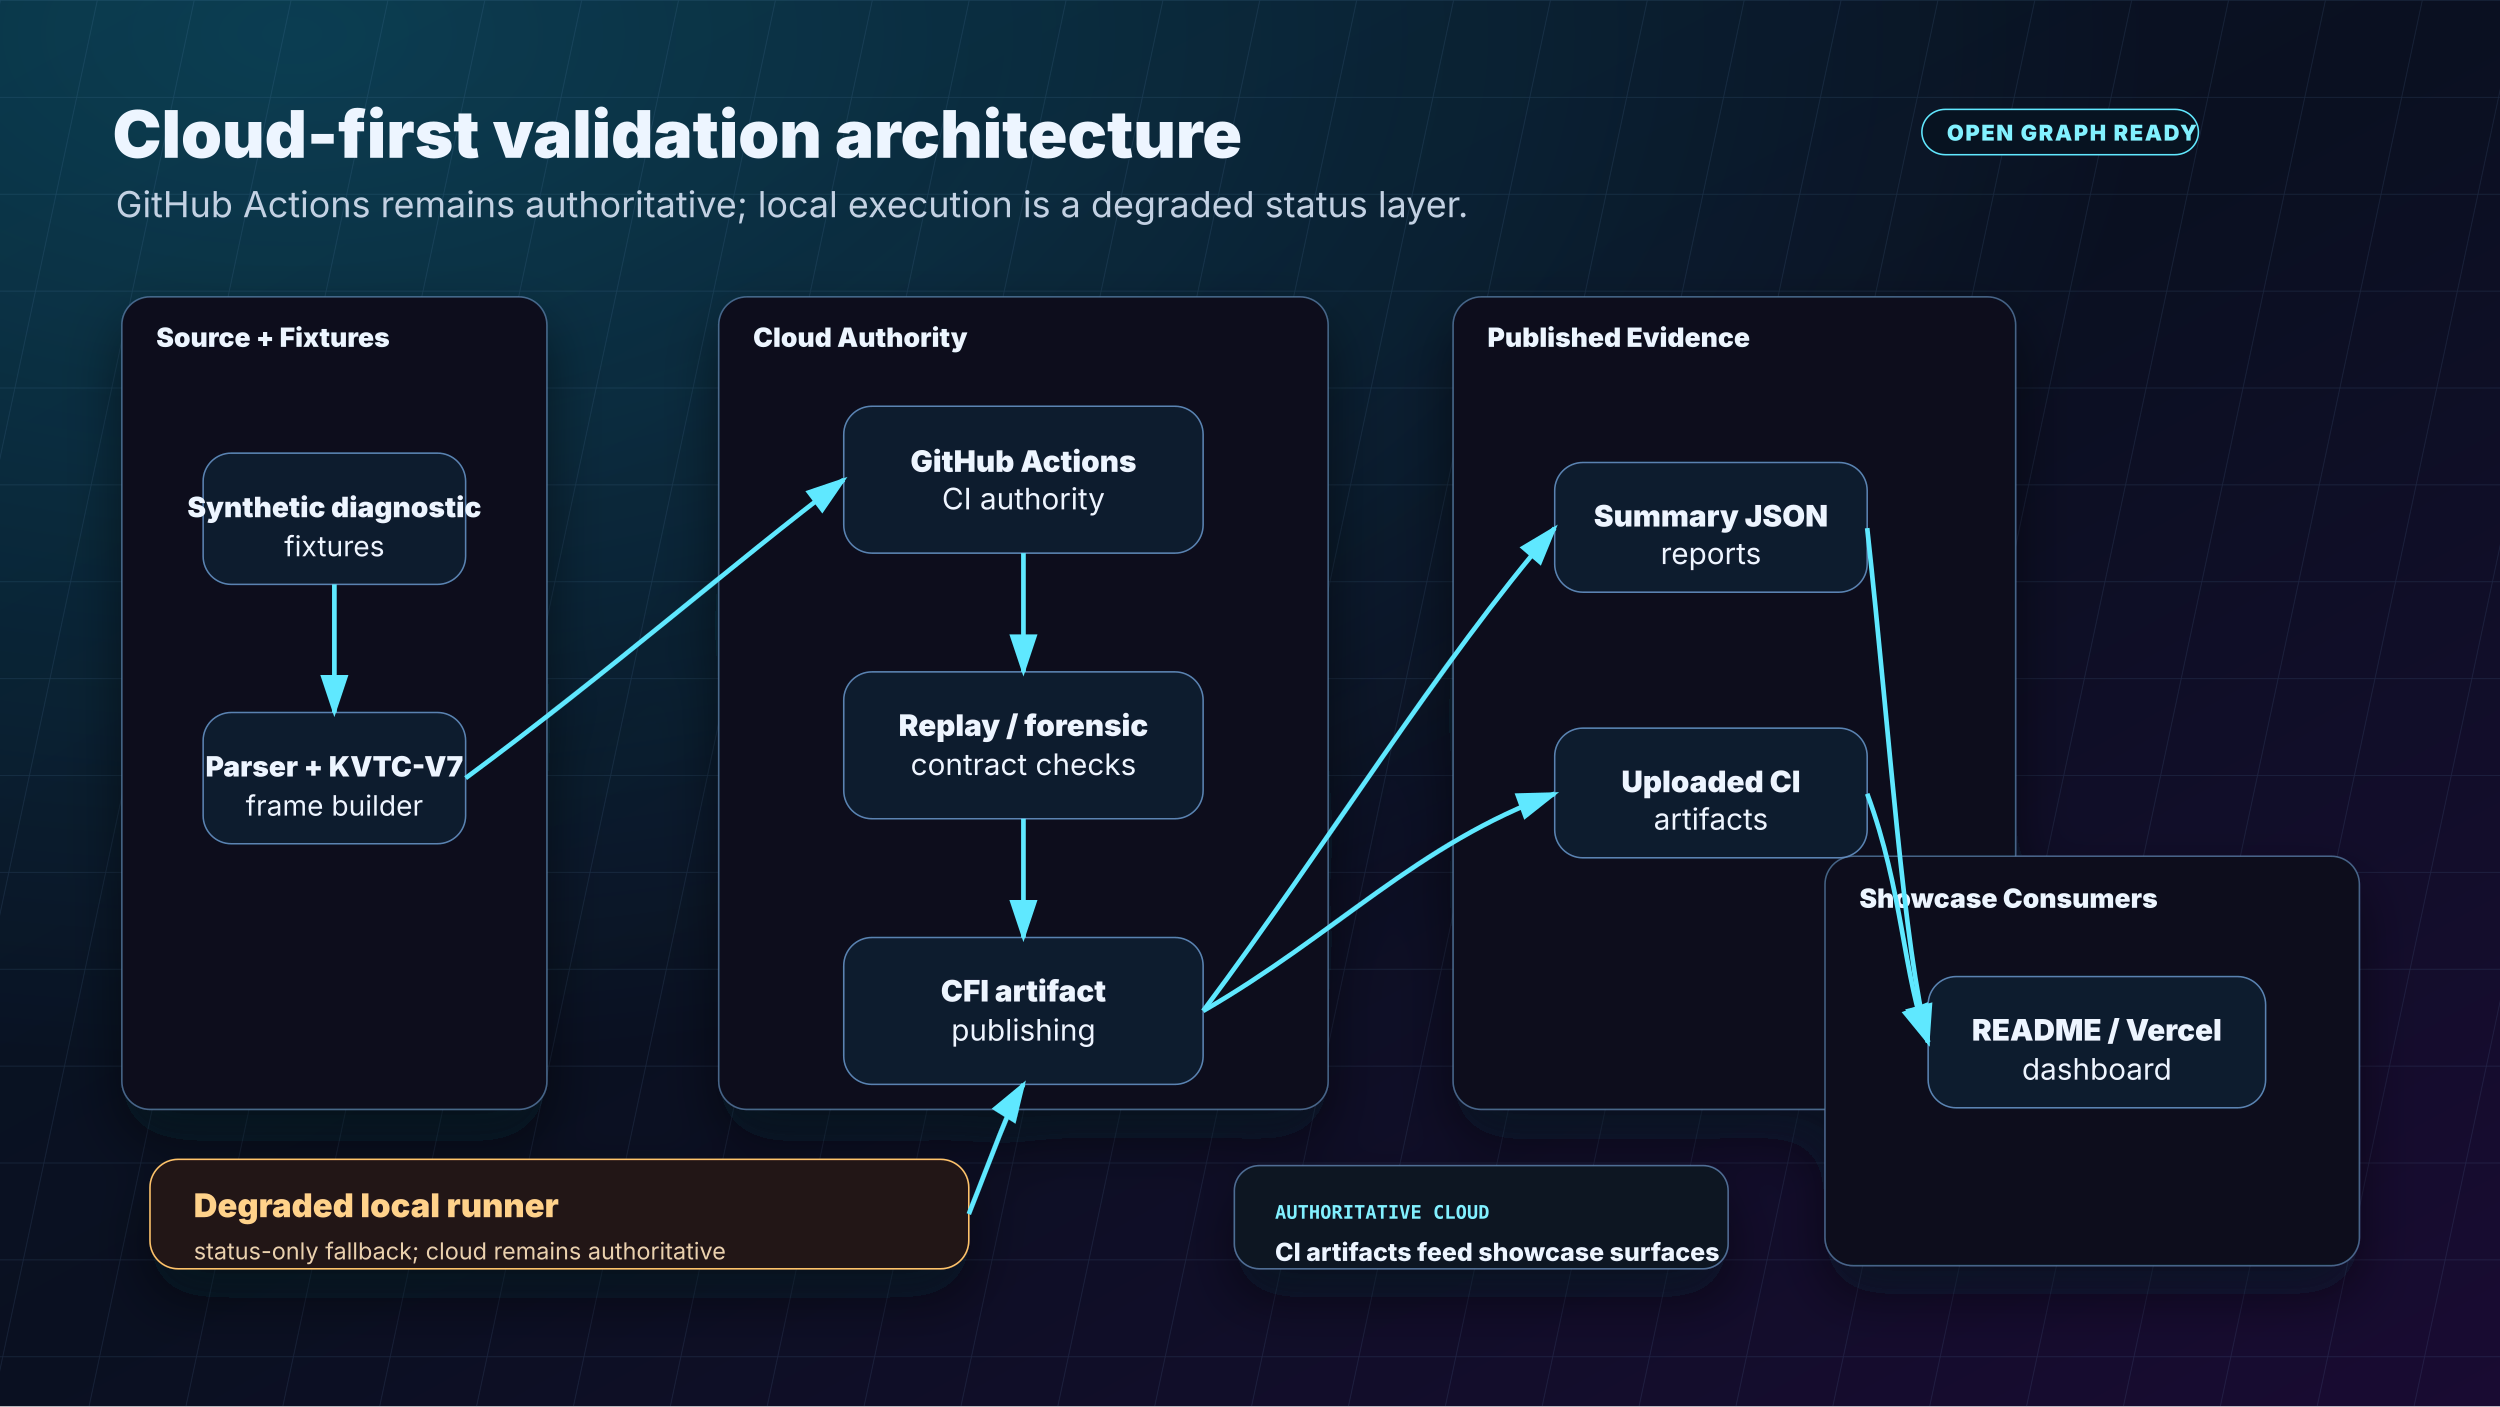
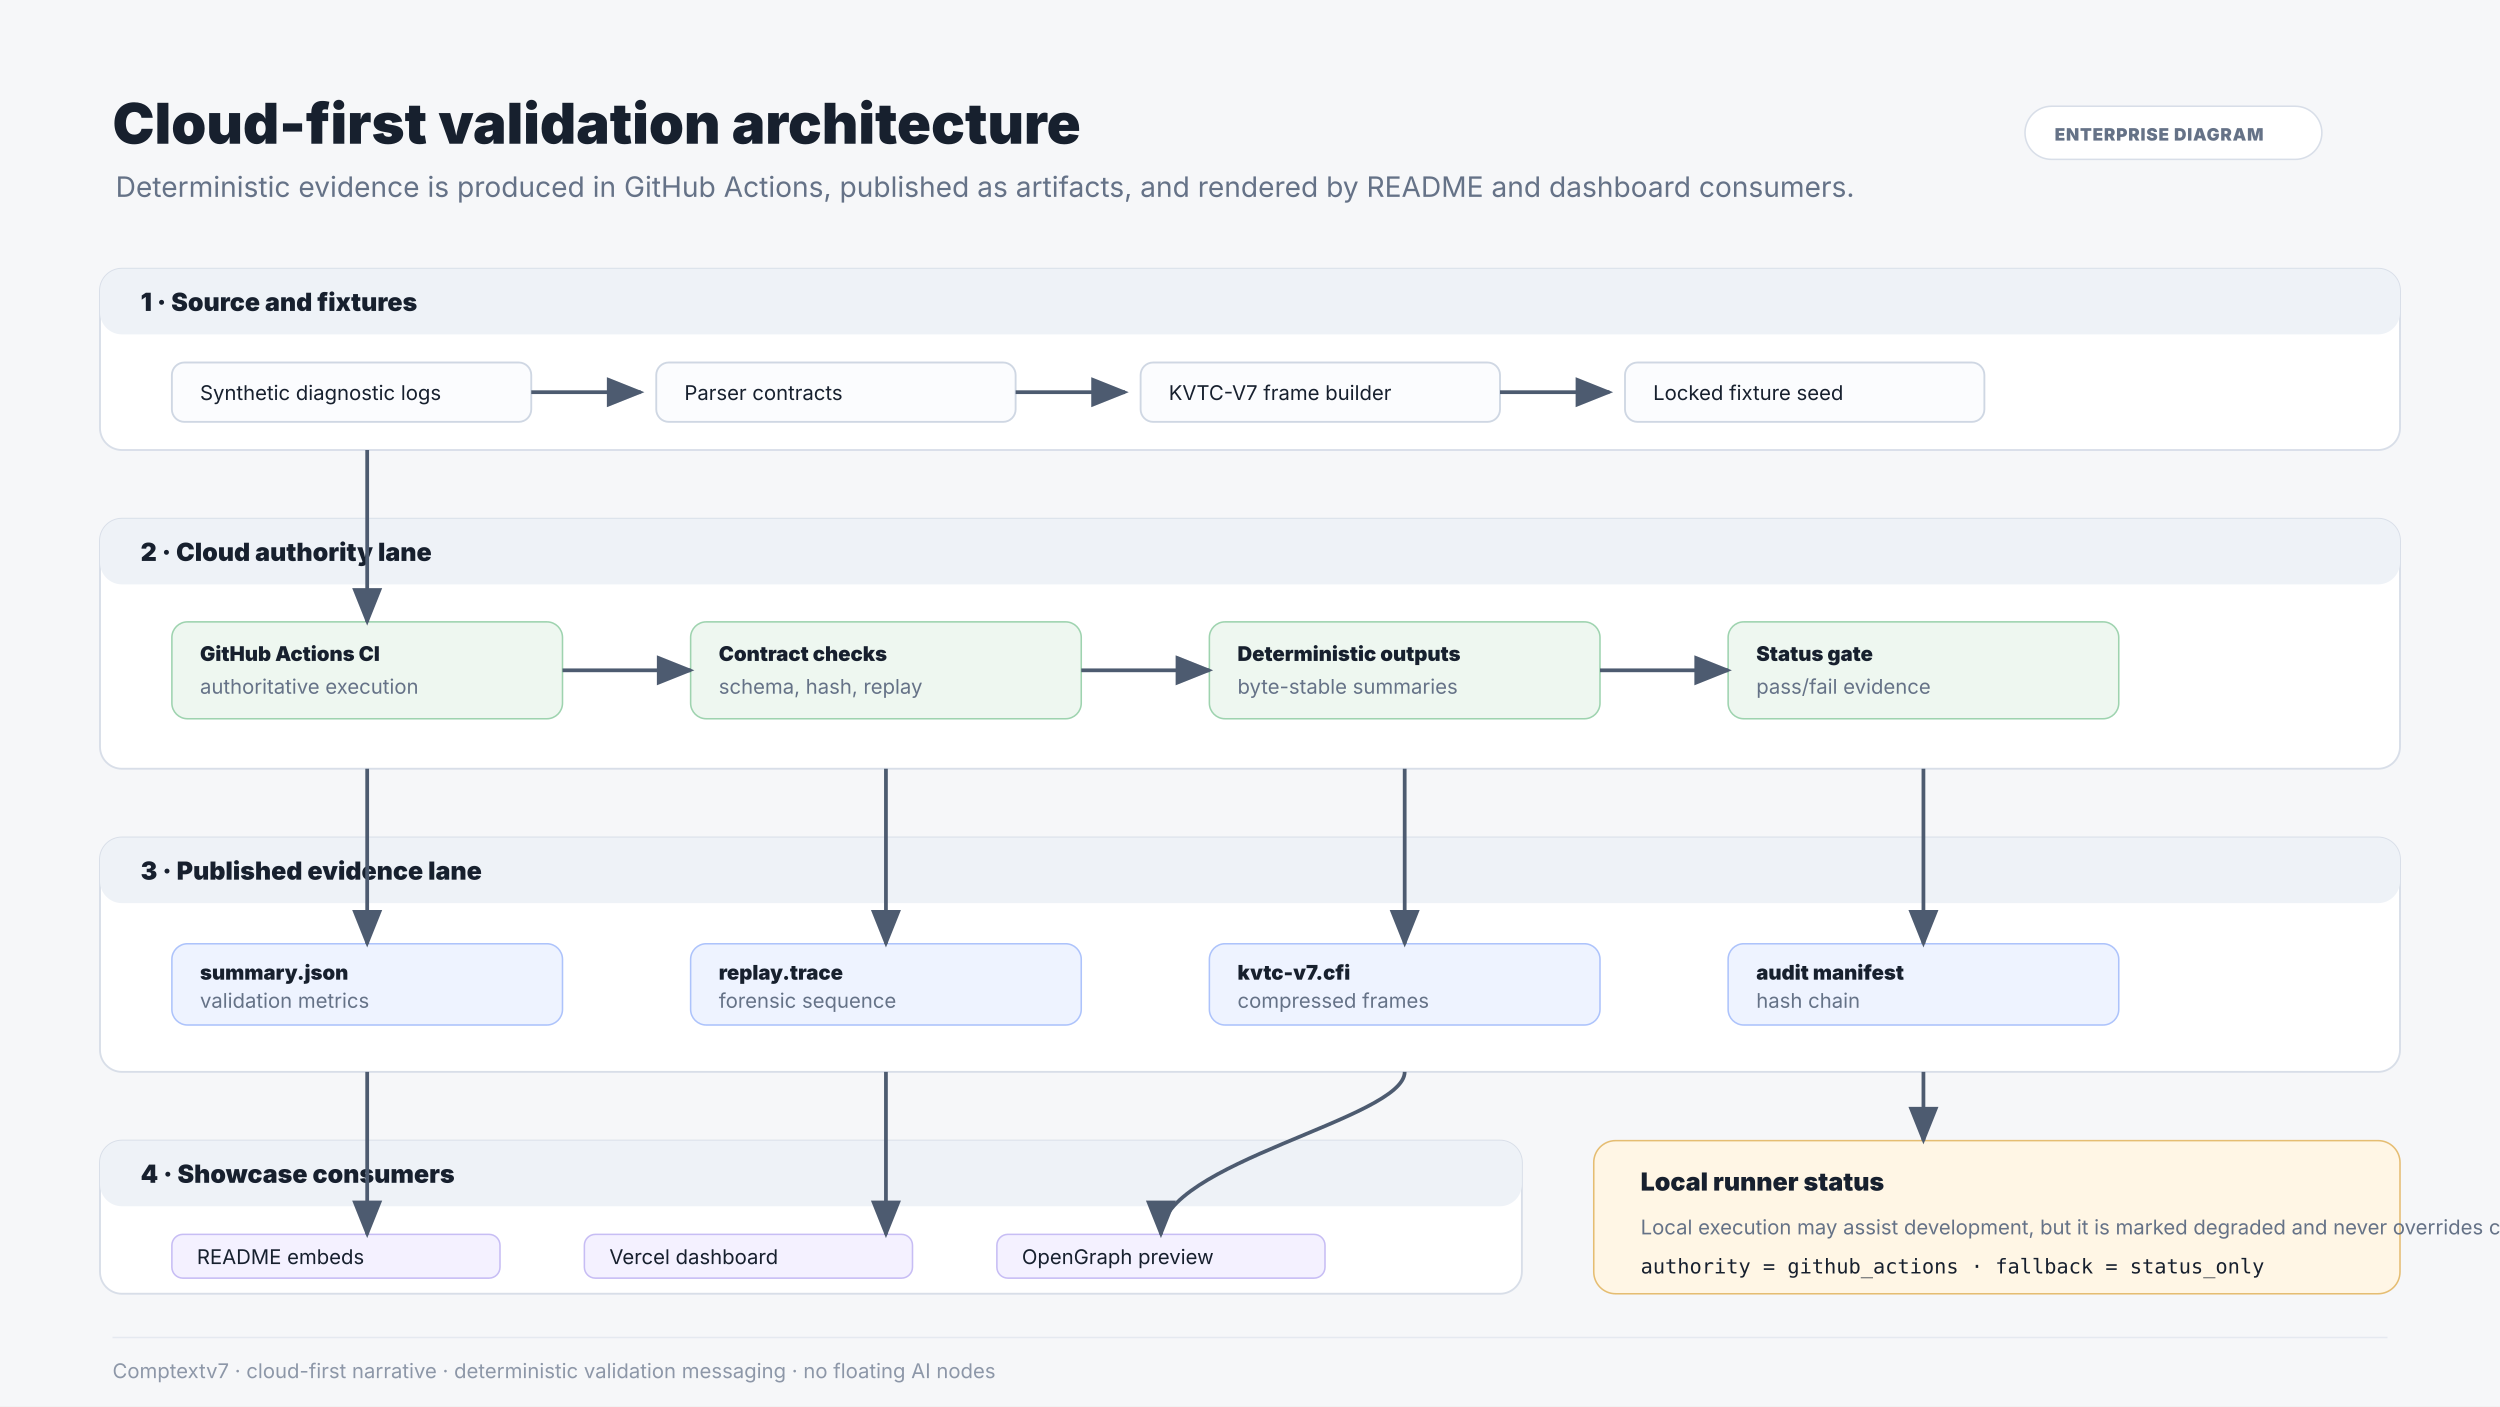
<svg xmlns="http://www.w3.org/2000/svg" width="1600" height="900" viewBox="0 0 1600 900" role="img" aria-labelledby="title desc">
  <defs>
-     <linearGradient id="bg" x1="0" y1="0" x2="1" y2="1">
-       <stop offset="0" stop-color="#071827" />
-       <stop offset=".5" stop-color="#0a1021" />
-       <stop offset="1" stop-color="#190b32" />
-     </linearGradient>
-     <radialGradient id="glow" cx="12%" cy="2%" r="74%">
-       <stop offset="0" stop-color="#1ad8ff" stop-opacity=".2" />
-       <stop offset="1" stop-color="#1ad8ff" stop-opacity="0" />
-     </radialGradient>
-     <pattern id="grid" width="62" height="62" patternUnits="userSpaceOnUse" patternTransform="skewX(-12)">
-       <path d="M62 0H0V62" fill="none" stroke="#75a7d8" stroke-opacity=".14" />
-     </pattern>
-     <marker id="arrow" markerWidth="10" markerHeight="10" refX="8" refY="3" orient="auto">
-       <path d="M0,0 L0,6 L9,3 z" fill="#5fe8ff" />
+     <marker id="arrow" markerWidth="10" markerHeight="8" refX="9" refY="4" orient="auto">
+       <path d="M0,0 L10,4 L0,8 z" fill="#4d5b70" />
    </marker>
-     <filter id="shadow" x="-20%" y="-20%" width="140%" height="150%">
-       <feDropShadow dx="0" dy="18" stdDeviation="18" flood-color="#000814" flood-opacity=".5" />
-     </filter>
-     <style>.sans{font-family:Inter,ui-sans-serif,system-ui,-apple-system,BlinkMacSystemFont,"Segoe UI",sans-serif}.mono{font-family:"SFMono-Regular","JetBrains Mono",Consolas,monospace}.lane{fill:#070e1c;stroke:#5f83ae;stroke-opacity:.72}.box{fill:#101a2d;stroke:#6b9bd0;stroke-opacity:.82}.text{fill:#edf5ff}.muted{fill:#c3d1e3}.cyan{fill:#82f1ff}.warn{fill:#ffd28a}.flow{fill:none;stroke:#5fe8ff;stroke-width:3;marker-end:url(#arrow)}</style>
+     <style>
+       .sans{font-family:Inter,ui-sans-serif,system-ui,-apple-system,BlinkMacSystemFont,"Segoe UI",sans-serif}.mono{font-family:"SFMono-Regular","JetBrains Mono",Consolas,monospace}
+       .bg{fill:#f6f7f9}.ink{fill:#17202e}.muted{fill:#657287}.subtle{fill:#8d97a8}.lane{fill:#ffffff;stroke:#d8dee8;stroke-width:1.2}.lane-head{fill:#eef2f7}.box{fill:#fbfcfe;stroke:#cfd7e3;stroke-width:1.2}.authority{fill:#eef7f0;stroke:#9ed3af}.artifact{fill:#eef3ff;stroke:#adc3fb}.warn{fill:#fff6e5;stroke:#e5bd72}.consumer{fill:#f4f1ff;stroke:#c7bdf4}.flow{fill:none;stroke:#4d5b70;stroke-width:2.4;marker-end:url(#arrow)}.thin{stroke:#e5e9f0;stroke-width:1}.h1{font-size:36px;font-weight:850}.h2{font-size:16px;font-weight:850}.small{font-size:13px}.micro{font-size:11px;font-weight:850;letter-spacing:.5px}
+     </style>
  </defs>
-   <rect width="1600" height="900" fill="url(#bg)" />
-   <rect width="1600" height="900" fill="url(#glow)" />
-   <rect width="1600" height="900" fill="url(#grid)" />
+   <rect width="1600" height="900" class="bg" />
  <g class="sans">
-     <text x="72" y="101" font-size="42" font-weight="850" class="text">Cloud-first validation architecture</text>
-     <text x="74" y="139" font-size="23" class="muted">GitHub Actions remains authoritative; local execution is a degraded status layer.</text>
-     <rect x="1230" y="70" width="177" height="29" rx="15" fill="#071321" stroke="#61e8ff" />
-     <text x="1246" y="90" font-size="14" font-weight="850" letter-spacing="1" class="cyan">OPEN GRAPH READY</text>
+     <text x="72" y="92" class="h1 ink">Cloud-first validation architecture</text>
+     <text x="74" y="126" font-size="18" class="muted">Deterministic evidence is produced in GitHub Actions, published as artifacts, and rendered by README and dashboard consumers.</text>
+     <rect x="1296" y="68" width="190" height="34" rx="17" fill="#ffffff" stroke="#d8dee8" />
+     <text x="1315" y="90" class="micro muted">ENTERPRISE DIAGRAM</text>
  </g>
-   <g filter="url(#shadow)" class="sans">
-     <g>
-       <rect x="78" y="190" width="272" height="520" rx="18" class="lane" />
-       <text x="100" y="222" font-size="17" font-weight="850" class="text">Source + Fixtures</text>
+   <g class="sans">
+     <rect x="64" y="172" width="1472" height="116" rx="14" class="lane" />
+     <rect x="64" y="172" width="1472" height="42" rx="14" class="lane-head" />
+     <text x="90" y="199" class="h2 ink">1 · Source and fixtures</text>
+     <g transform="translate(110 232)">
+       <rect width="230" height="38" rx="8" class="box" />
+       <text x="18" y="24" class="small ink">Synthetic diagnostic logs</text>
    </g>
-     <g>
-       <rect x="460" y="190" width="390" height="520" rx="18" class="lane" />
-       <text x="482" y="222" font-size="17" font-weight="850" class="text">Cloud Authority</text>
+     <g transform="translate(420 232)">
+       <rect width="230" height="38" rx="8" class="box" />
+       <text x="18" y="24" class="small ink">Parser contracts</text>
    </g>
-     <g>
-       <rect x="930" y="190" width="360" height="520" rx="18" class="lane" />
-       <text x="952" y="222" font-size="17" font-weight="850" class="text">Published Evidence</text>
+     <g transform="translate(730 232)">
+       <rect width="230" height="38" rx="8" class="box" />
+       <text x="18" y="24" class="small ink">KVTC-V7 frame builder</text>
    </g>
-     <g>
-       <rect x="1168" y="548" width="342" height="262" rx="18" class="lane" />
-       <text x="1190" y="581" font-size="17" font-weight="850" class="text">Showcase Consumers</text>
-     </g>
-     <g text-anchor="middle" font-size="18">
-       <rect x="130" y="290" width="168" height="84" rx="18" class="box" />
-       <text x="214" y="331" font-weight="850" class="text">Synthetic diagnostic</text>
-       <text x="214" y="356" class="text">fixtures</text>
-     </g>
-     <g text-anchor="middle" font-size="18">
-       <rect x="130" y="456" width="168" height="84" rx="18" class="box" />
-       <text x="214" y="497" font-weight="850" class="text">Parser + KVTC-V7</text>
-       <text x="214" y="522" class="text">frame builder</text>
-     </g>
-     <g text-anchor="middle" font-size="19">
-       <rect x="540" y="260" width="230" height="94" rx="18" class="box" />
-       <text x="655" y="302" font-weight="850" class="text">GitHub Actions</text>
-       <text x="655" y="326" class="text">CI authority</text>
-     </g>
-     <g text-anchor="middle" font-size="19">
-       <rect x="540" y="430" width="230" height="94" rx="18" class="box" />
-       <text x="655" y="471" font-weight="850" class="text">Replay / forensic</text>
-       <text x="655" y="496" class="text">contract checks</text>
-     </g>
-     <g text-anchor="middle" font-size="19">
-       <rect x="540" y="600" width="230" height="94" rx="18" class="box" />
-       <text x="655" y="641" font-weight="850" class="text">CFI artifact</text>
-       <text x="655" y="666" class="text">publishing</text>
-     </g>
-     <g text-anchor="middle" font-size="19">
-       <rect x="995" y="296" width="200" height="83" rx="18" class="box" />
-       <text x="1095" y="337" font-weight="850" class="text">Summary JSON</text>
-       <text x="1095" y="361" class="text">reports</text>
-     </g>
-     <g text-anchor="middle" font-size="19">
-       <rect x="995" y="466" width="200" height="83" rx="18" class="box" />
-       <text x="1095" y="507" font-weight="850" class="text">Uploaded CI</text>
-       <text x="1095" y="531" class="text">artifacts</text>
-     </g>
-     <g text-anchor="middle" font-size="19">
-       <rect x="1234" y="625" width="216" height="84" rx="18" class="box" />
-       <text x="1342" y="666" font-weight="850" class="text">README / Vercel</text>
-       <text x="1342" y="691" class="text">dashboard</text>
-     </g>
-     <path class="flow" d="M214 374V456" />
-     <path class="flow" d="M298 498 C390 430 470 360 540 307" />
-     <path class="flow" d="M655 354V430" />
-     <path class="flow" d="M655 524V600" />
-     <path class="flow" d="M770 647 C855 598 907 540 995 508" />
-     <path class="flow" d="M770 647 C850 540 920 425 995 338" />
-     <path class="flow" d="M1195 508 C1218 570 1218 625 1234 667" />
-     <path class="flow" d="M1195 338 C1210 475 1218 605 1234 667" />
-     <g>
-       <rect x="96" y="742" width="524" height="70" rx="18" fill="#211318" stroke="#ffc46a" />
-       <text x="124" y="779" font-size="21" font-weight="850" class="warn">Degraded local runner</text>
-       <text x="124" y="806" font-size="15" fill="#ead1ad">status-only fallback; cloud remains authoritative</text>
-     </g>
-     <path class="flow" d="M620 777 C636 737 645 710 655 694" />
-     <g>
-       <rect x="790" y="746" width="316" height="66" rx="16" fill="#0a1424" stroke="#5f83ae" stroke-opacity=".8" />
-       <text x="816" y="780" font-size="12" font-weight="850" class="mono cyan">AUTHORITATIVE CLOUD</text>
-       <text x="816" y="807" font-size="16" font-weight="800" class="text">CI artifacts feed showcase surfaces</text>
+     <g transform="translate(1040 232)">
+       <rect width="230" height="38" rx="8" class="box" />
+       <text x="18" y="24" class="small ink">Locked fixture seed</text>
    </g>
  </g>
+   <g class="sans">
+     <rect x="64" y="332" width="1472" height="160" rx="14" class="lane" />
+     <rect x="64" y="332" width="1472" height="42" rx="14" class="lane-head" />
+     <text x="90" y="359" class="h2 ink">2 · Cloud authority lane</text>
+     <g transform="translate(110 398)">
+       <rect width="250" height="62" rx="10" class="authority" />
+       <text x="18" y="25" class="small ink" font-weight="850">GitHub Actions CI</text>
+       <text x="18" y="46" class="small muted">authoritative execution</text>
+     </g>
+     <g transform="translate(442 398)">
+       <rect width="250" height="62" rx="10" class="authority" />
+       <text x="18" y="25" class="small ink" font-weight="850">Contract checks</text>
+       <text x="18" y="46" class="small muted">schema, hash, replay</text>
+     </g>
+     <g transform="translate(774 398)">
+       <rect width="250" height="62" rx="10" class="authority" />
+       <text x="18" y="25" class="small ink" font-weight="850">Deterministic outputs</text>
+       <text x="18" y="46" class="small muted">byte-stable summaries</text>
+     </g>
+     <g transform="translate(1106 398)">
+       <rect width="250" height="62" rx="10" class="authority" />
+       <text x="18" y="25" class="small ink" font-weight="850">Status gate</text>
+       <text x="18" y="46" class="small muted">pass/fail evidence</text>
+     </g>
+   </g>
+   <g class="sans">
+     <rect x="64" y="536" width="1472" height="150" rx="14" class="lane" />
+     <rect x="64" y="536" width="1472" height="42" rx="14" class="lane-head" />
+     <text x="90" y="563" class="h2 ink">3 · Published evidence lane</text>
+     <g transform="translate(110 604)">
+       <rect width="250" height="52" rx="10" class="artifact" />
+       <text x="18" y="23" class="small ink" font-weight="850">summary.json</text>
+       <text x="18" y="41" class="small muted">validation metrics</text>
+     </g>
+     <g transform="translate(442 604)">
+       <rect width="250" height="52" rx="10" class="artifact" />
+       <text x="18" y="23" class="small ink" font-weight="850">replay.trace</text>
+       <text x="18" y="41" class="small muted">forensic sequence</text>
+     </g>
+     <g transform="translate(774 604)">
+       <rect width="250" height="52" rx="10" class="artifact" />
+       <text x="18" y="23" class="small ink" font-weight="850">kvtc-v7.cfi</text>
+       <text x="18" y="41" class="small muted">compressed frames</text>
+     </g>
+     <g transform="translate(1106 604)">
+       <rect width="250" height="52" rx="10" class="artifact" />
+       <text x="18" y="23" class="small ink" font-weight="850">audit manifest</text>
+       <text x="18" y="41" class="small muted">hash chain</text>
+     </g>
+   </g>
+   <g class="sans">
+     <rect x="64" y="730" width="910" height="98" rx="14" class="lane" />
+     <rect x="64" y="730" width="910" height="42" rx="14" class="lane-head" />
+     <text x="90" y="757" class="h2 ink">4 · Showcase consumers</text>
+     <g transform="translate(110 790)">
+       <rect width="210" height="28" rx="7" class="consumer" />
+       <text x="16" y="19" class="small ink">README embeds</text>
+     </g>
+     <g transform="translate(374 790)">
+       <rect width="210" height="28" rx="7" class="consumer" />
+       <text x="16" y="19" class="small ink">Vercel dashboard</text>
+     </g>
+     <g transform="translate(638 790)">
+       <rect width="210" height="28" rx="7" class="consumer" />
+       <text x="16" y="19" class="small ink">OpenGraph preview</text>
+     </g>
+   </g>
+   <g class="sans">
+     <rect x="1020" y="730" width="516" height="98" rx="14" class="warn" />
+     <text x="1050" y="762" class="h2 ink">Local runner status</text>
+     <text x="1050" y="790" class="small muted">Local execution may assist development, but it is marked degraded and never overrides cloud evidence.</text>
+     <text x="1050" y="815" class="mono small ink">authority = github_actions · fallback = status_only</text>
+   </g>
+   <path class="flow" d="M340 251 H410" />
+   <path class="flow" d="M650 251 H720" />
+   <path class="flow" d="M960 251 H1030" />
+   <path class="flow" d="M235 288 V398" />
+   <path class="flow" d="M360 429 H442" />
+   <path class="flow" d="M692 429 H774" />
+   <path class="flow" d="M1024 429 H1106" />
+   <path class="flow" d="M235 492 V604" />
+   <path class="flow" d="M567 492 V604" />
+   <path class="flow" d="M899 492 V604" />
+   <path class="flow" d="M1231 492 V604" />
+   <path class="flow" d="M235 686 V790" />
+   <path class="flow" d="M567 686 V790" />
+   <path class="flow" d="M899 686 C899 716 743 744 743 790" />
+   <path class="flow" d="M1231 686 V730" />
+   <g class="sans">
+     <line x1="72" y1="856" x2="1528" y2="856" class="thin" />
+     <text x="72" y="882" class="small subtle">Comptextv7 · cloud-first narrative · deterministic validation messaging · no floating AI nodes</text>
+   </g>
</svg>
